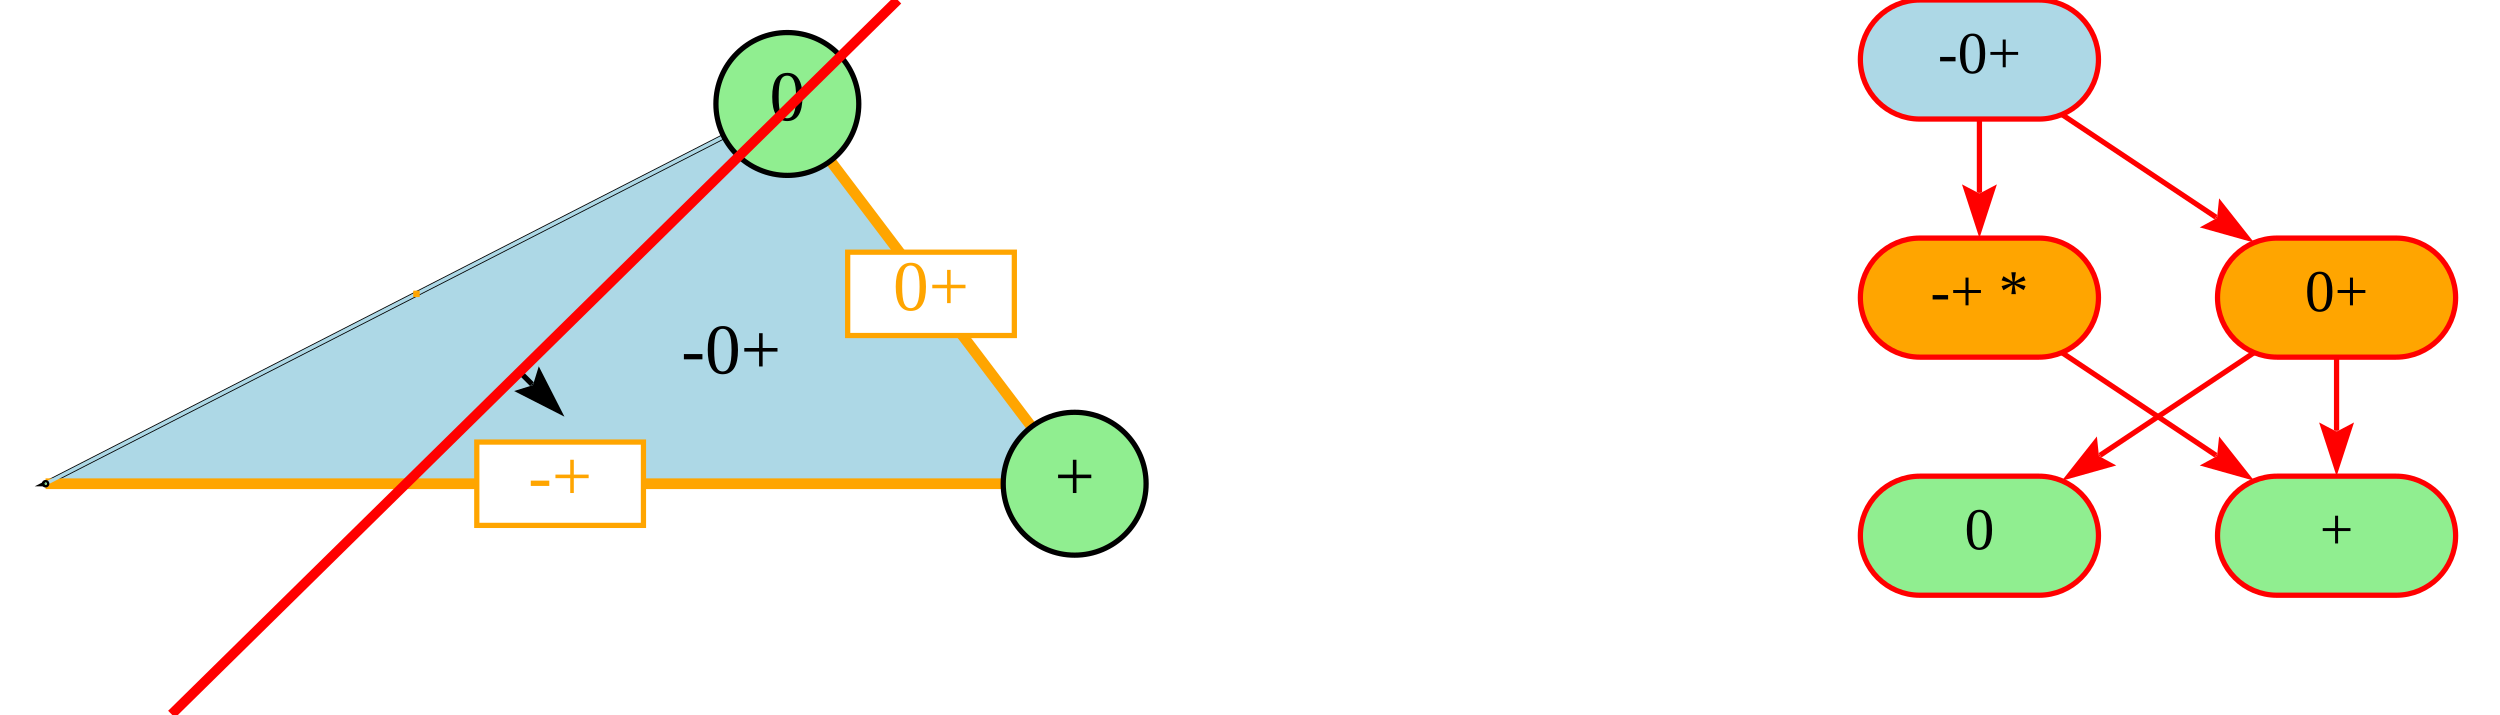
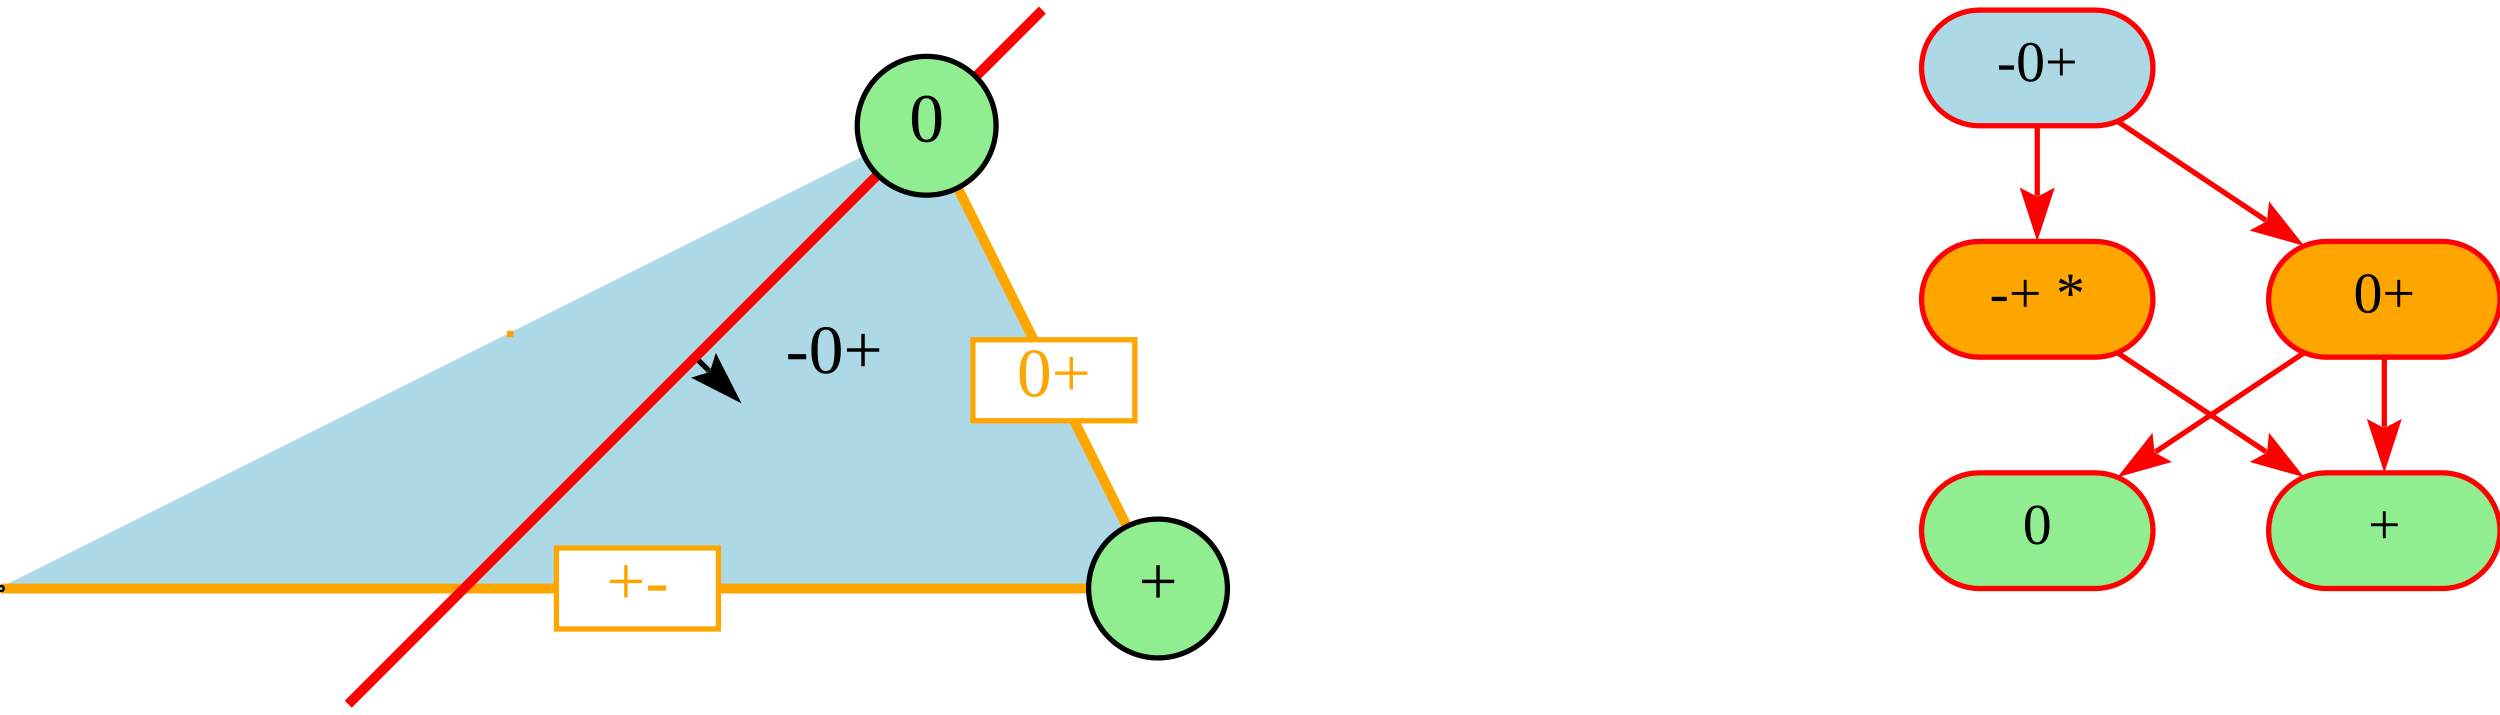
<svg xmlns="http://www.w3.org/2000/svg" stroke="rgb(0,0,0)" font-size="1" width="700" stroke-opacity="1" viewBox="0.0 0.0 700.0 200.0" height="200" version="1.1">
  <defs />
-   <g fill="rgb(144,238,144)" stroke="rgb(255,0,0)" stroke-linecap="butt" stroke-width="1.47" stroke-miterlimit="10.0" fill-opacity="1.0" stroke-opacity="1.0" stroke-linejoin="miter" opacity="1.0">
-     <path d="M 687.572,150 h 0 c 0,-9.205 -7.462,-16.667 -16.667 -16.667h -33.333 c -9.205,-0 -16.667,7.462 -16.667 16.667h 0 c -0,9.205 7.462,16.667 16.667 16.667h 33.333 c 9.205,0 16.667,-7.462 16.667 -16.667Z" />
+   <g fill="rgb(144,238,144)" stroke="rgb(255,0,0)" stroke-linecap="butt" stroke-width="1.475" stroke-miterlimit="10.0" fill-opacity="1.0" stroke-opacity="1.0" stroke-linejoin="miter" opacity="1.0">
+     <path d="M 700,148.589 h 0 c 0,-8.945 -7.251,-16.196 -16.196 -16.196h -32.392 c -8.945,-0 -16.196,7.251 -16.196 16.196h 0 c -0,8.945 7.251,16.196 16.196 16.196h 32.392 c 8.945,0 16.196,-7.251 16.196 -16.196Z" />
  </g>
-   <g fill="rgb(0,0,0)" stroke="rgb(255,0,0)" stroke-linecap="butt" stroke-width="1.47" font-size="16.667px" stroke-miterlimit="10.0" fill-opacity="1.0" stroke-opacity="1.0" stroke-linejoin="miter" opacity="1.0">
-     <text dominant-baseline="middle" stroke="none" transform="matrix(1,0,0,1,654.2387,150)" text-anchor="middle">+</text>
+   <g fill="rgb(0,0,0)" stroke="rgb(255,0,0)" stroke-linecap="butt" stroke-width="1.475" font-size="16.196px" stroke-miterlimit="10.0" fill-opacity="1.0" stroke-opacity="1.0" stroke-linejoin="miter" opacity="1.0">
+     <text dominant-baseline="middle" stroke="none" transform="matrix(1,0,0,1,667.6076,148.5886)" text-anchor="middle">+</text>
  </g>
-   <g fill="rgb(144,238,144)" stroke="rgb(255,0,0)" stroke-linecap="butt" stroke-width="1.47" stroke-miterlimit="10.0" fill-opacity="1.0" stroke-opacity="1.0" stroke-linejoin="miter" opacity="1.0">
-     <path d="M 587.572,150 h 0 c 0,-9.205 -7.462,-16.667 -16.667 -16.667h -33.333 c -9.205,-0 -16.667,7.462 -16.667 16.667h 0 c -0,9.205 7.462,16.667 16.667 16.667h 33.333 c 9.205,0 16.667,-7.462 16.667 -16.667Z" />
+   <g fill="rgb(144,238,144)" stroke="rgb(255,0,0)" stroke-linecap="butt" stroke-width="1.475" stroke-miterlimit="10.0" fill-opacity="1.0" stroke-opacity="1.0" stroke-linejoin="miter" opacity="1.0">
+     <path d="M 602.823,148.589 h 0 c 0,-8.945 -7.251,-16.196 -16.196 -16.196h -32.392 c -8.945,-0 -16.196,7.251 -16.196 16.196h 0 c -0,8.945 7.251,16.196 16.196 16.196h 32.392 c 8.945,0 16.196,-7.251 16.196 -16.196Z" />
  </g>
-   <g fill="rgb(0,0,0)" stroke="rgb(255,0,0)" stroke-linecap="butt" stroke-width="1.47" font-size="16.667px" stroke-miterlimit="10.0" fill-opacity="1.0" stroke-opacity="1.0" stroke-linejoin="miter" opacity="1.0">
-     <text dominant-baseline="middle" stroke="none" transform="matrix(1,0,0,1,554.2387,150)" text-anchor="middle">0</text>
+   <g fill="rgb(0,0,0)" stroke="rgb(255,0,0)" stroke-linecap="butt" stroke-width="1.475" font-size="16.196px" stroke-miterlimit="10.0" fill-opacity="1.0" stroke-opacity="1.0" stroke-linejoin="miter" opacity="1.0">
+     <text dominant-baseline="middle" stroke="none" transform="matrix(1,0,0,1,570.4304,148.5886)" text-anchor="middle">0</text>
  </g>
-   <g fill="rgb(144,238,144)" stroke="rgb(255,0,0)" stroke-linecap="butt" stroke-width="1.47" stroke-miterlimit="10.0" fill-opacity="1.0" stroke-opacity="1.0" stroke-linejoin="miter" opacity="0.0">
-     <path d="M 487.572,150 h 0 c 0,-9.205 -7.462,-16.667 -16.667 -16.667h -33.333 c -9.205,-0 -16.667,7.462 -16.667 16.667h 0 c -0,9.205 7.462,16.667 16.667 16.667h 33.333 c 9.205,0 16.667,-7.462 16.667 -16.667Z" />
+   <g fill="rgb(144,238,144)" stroke="rgb(255,0,0)" stroke-linecap="butt" stroke-width="1.475" stroke-miterlimit="10.0" fill-opacity="1.0" stroke-opacity="1.0" stroke-linejoin="miter" opacity="0.0">
+     <path d="M 505.646,148.589 h 0 c 0,-8.945 -7.251,-16.196 -16.196 -16.196h -32.392 c -8.945,-0 -16.196,7.251 -16.196 16.196h 0 c -0,8.945 7.251,16.196 16.196 16.196h 32.392 c 8.945,0 16.196,-7.251 16.196 -16.196Z" />
  </g>
-   <g fill="rgb(0,0,0)" stroke="rgb(255,0,0)" stroke-linecap="butt" stroke-width="1.47" font-size="16.667px" stroke-miterlimit="10.0" fill-opacity="1.0" stroke-opacity="1.0" stroke-linejoin="miter" opacity="0.0">
-     <text dominant-baseline="middle" stroke="none" transform="matrix(1,0,0,1,454.2387,150)" text-anchor="middle">-</text>
+   <g fill="rgb(0,0,0)" stroke="rgb(255,0,0)" stroke-linecap="butt" stroke-width="1.475" font-size="16.196px" stroke-miterlimit="10.0" fill-opacity="1.0" stroke-opacity="1.0" stroke-linejoin="miter" opacity="0.0">
+     <text dominant-baseline="middle" stroke="none" transform="matrix(1,0,0,1,473.2531,148.5886)" text-anchor="middle">-</text>
  </g>
-   <g fill="rgb(255,165,0)" stroke="rgb(255,0,0)" stroke-linecap="butt" stroke-width="1.47" stroke-miterlimit="10.0" fill-opacity="1.0" stroke-opacity="1.0" stroke-linejoin="miter" opacity="1.0">
-     <path d="M 687.572,83.333 h 0 c 0,-9.205 -7.462,-16.667 -16.667 -16.667h -33.333 c -9.205,-0 -16.667,7.462 -16.667 16.667h 0 c -0,9.205 7.462,16.667 16.667 16.667h 33.333 c 9.205,0 16.667,-7.462 16.667 -16.667Z" />
+   <g fill="rgb(255,165,0)" stroke="rgb(255,0,0)" stroke-linecap="butt" stroke-width="1.475" stroke-miterlimit="10.0" fill-opacity="1.0" stroke-opacity="1.0" stroke-linejoin="miter" opacity="1.0">
+     <path d="M 700,83.804 h 0 c 0,-8.945 -7.251,-16.196 -16.196 -16.196h -32.392 c -8.945,-0 -16.196,7.251 -16.196 16.196h 0 c -0,8.945 7.251,16.196 16.196 16.196h 32.392 c 8.945,0 16.196,-7.251 16.196 -16.196Z" />
  </g>
-   <g fill="rgb(0,0,0)" stroke="rgb(255,0,0)" stroke-linecap="butt" stroke-width="1.47" font-size="16.667px" stroke-miterlimit="10.0" fill-opacity="1.0" stroke-opacity="1.0" stroke-linejoin="miter" opacity="1.0">
-     <text dominant-baseline="middle" stroke="none" transform="matrix(1,0,0,1,654.2387,83.3333)" text-anchor="middle">0+</text>
+   <g fill="rgb(0,0,0)" stroke="rgb(255,0,0)" stroke-linecap="butt" stroke-width="1.475" font-size="16.196px" stroke-miterlimit="10.0" fill-opacity="1.0" stroke-opacity="1.0" stroke-linejoin="miter" opacity="1.0">
+     <text dominant-baseline="middle" stroke="none" transform="matrix(1,0,0,1,667.6076,83.8038)" text-anchor="middle">0+</text>
  </g>
-   <g fill="rgb(255,165,0)" stroke="rgb(255,0,0)" stroke-linecap="butt" stroke-width="1.47" stroke-miterlimit="10.0" fill-opacity="1.0" stroke-opacity="1.0" stroke-linejoin="miter" opacity="1.0">
-     <path d="M 587.572,83.333 h 0 c 0,-9.205 -7.462,-16.667 -16.667 -16.667h -33.333 c -9.205,-0 -16.667,7.462 -16.667 16.667h 0 c -0,9.205 7.462,16.667 16.667 16.667h 33.333 c 9.205,0 16.667,-7.462 16.667 -16.667Z" />
+   <g fill="rgb(255,165,0)" stroke="rgb(255,0,0)" stroke-linecap="butt" stroke-width="1.475" stroke-miterlimit="10.0" fill-opacity="1.0" stroke-opacity="1.0" stroke-linejoin="miter" opacity="1.0">
+     <path d="M 602.823,83.804 h 0 c 0,-8.945 -7.251,-16.196 -16.196 -16.196h -32.392 c -8.945,-0 -16.196,7.251 -16.196 16.196h 0 c -0,8.945 7.251,16.196 16.196 16.196h 32.392 c 8.945,0 16.196,-7.251 16.196 -16.196Z" />
  </g>
-   <g fill="rgb(0,0,0)" stroke="rgb(255,0,0)" stroke-linecap="butt" stroke-width="1.47" font-size="16.667px" stroke-miterlimit="10.0" fill-opacity="1.0" stroke-opacity="1.0" stroke-linejoin="miter" opacity="1.0">
-     <text dominant-baseline="middle" stroke="none" transform="matrix(1,0,0,1,554.2387,83.3333)" text-anchor="middle">-+ *</text>
+   <g fill="rgb(0,0,0)" stroke="rgb(255,0,0)" stroke-linecap="butt" stroke-width="1.475" font-size="16.196px" stroke-miterlimit="10.0" fill-opacity="1.0" stroke-opacity="1.0" stroke-linejoin="miter" opacity="1.0">
+     <text dominant-baseline="middle" stroke="none" transform="matrix(1,0,0,1,570.4304,83.8038)" text-anchor="middle">-+ *</text>
  </g>
-   <g fill="rgb(255,165,0)" stroke="rgb(255,0,0)" stroke-linecap="butt" stroke-width="1.47" stroke-miterlimit="10.0" fill-opacity="1.0" stroke-opacity="1.0" stroke-linejoin="miter" opacity="0.0">
-     <path d="M 487.572,83.333 h 0 c 0,-9.205 -7.462,-16.667 -16.667 -16.667h -33.333 c -9.205,-0 -16.667,7.462 -16.667 16.667h 0 c -0,9.205 7.462,16.667 16.667 16.667h 33.333 c 9.205,0 16.667,-7.462 16.667 -16.667Z" />
+   <g fill="rgb(255,165,0)" stroke="rgb(255,0,0)" stroke-linecap="butt" stroke-width="1.475" stroke-miterlimit="10.0" fill-opacity="1.0" stroke-opacity="1.0" stroke-linejoin="miter" opacity="0.0">
+     <path d="M 505.646,83.804 h 0 c 0,-8.945 -7.251,-16.196 -16.196 -16.196h -32.392 c -8.945,-0 -16.196,7.251 -16.196 16.196h 0 c -0,8.945 7.251,16.196 16.196 16.196h 32.392 c 8.945,0 16.196,-7.251 16.196 -16.196Z" />
  </g>
-   <g fill="rgb(0,0,0)" stroke="rgb(255,0,0)" stroke-linecap="butt" stroke-width="1.47" font-size="16.667px" stroke-miterlimit="10.0" fill-opacity="1.0" stroke-opacity="1.0" stroke-linejoin="miter" opacity="0.0">
-     <text dominant-baseline="middle" stroke="none" transform="matrix(1,0,0,1,454.2387,83.3333)" text-anchor="middle">-0</text>
+   <g fill="rgb(0,0,0)" stroke="rgb(255,0,0)" stroke-linecap="butt" stroke-width="1.475" font-size="16.196px" stroke-miterlimit="10.0" fill-opacity="1.0" stroke-opacity="1.0" stroke-linejoin="miter" opacity="0.0">
+     <text dominant-baseline="middle" stroke="none" transform="matrix(1,0,0,1,473.2531,83.8038)" text-anchor="middle">-0</text>
  </g>
-   <g fill="rgb(173,216,230)" stroke="rgb(255,0,0)" stroke-linecap="butt" stroke-width="1.47" stroke-miterlimit="10.0" fill-opacity="1.0" stroke-opacity="1.0" stroke-linejoin="miter" opacity="1.0">
-     <path d="M 587.572,16.667 h 0 c 0,-9.205 -7.462,-16.667 -16.667 -16.667h -33.333 c -9.205,-0 -16.667,7.462 -16.667 16.667h 0 c -0,9.205 7.462,16.667 16.667 16.667h 33.333 c 9.205,0 16.667,-7.462 16.667 -16.667Z" />
+   <g fill="rgb(173,216,230)" stroke="rgb(255,0,0)" stroke-linecap="butt" stroke-width="1.475" stroke-miterlimit="10.0" fill-opacity="1.0" stroke-opacity="1.0" stroke-linejoin="miter" opacity="1.0">
+     <path d="M 602.823,19.019 h 0 c 0,-8.945 -7.251,-16.196 -16.196 -16.196h -32.392 c -8.945,-0 -16.196,7.251 -16.196 16.196h 0 c -0,8.945 7.251,16.196 16.196 16.196h 32.392 c 8.945,0 16.196,-7.251 16.196 -16.196Z" />
  </g>
-   <g fill="rgb(0,0,0)" stroke="rgb(255,0,0)" stroke-linecap="butt" stroke-width="1.47" font-size="16.667px" stroke-miterlimit="10.0" fill-opacity="1.0" stroke-opacity="1.0" stroke-linejoin="miter" opacity="1.0">
-     <text dominant-baseline="middle" stroke="none" transform="matrix(1,0,0,1,554.2387,16.6667)" text-anchor="middle">-0+</text>
+   <g fill="rgb(0,0,0)" stroke="rgb(255,0,0)" stroke-linecap="butt" stroke-width="1.475" font-size="16.196px" stroke-miterlimit="10.0" fill-opacity="1.0" stroke-opacity="1.0" stroke-linejoin="miter" opacity="1.0">
+     <text dominant-baseline="middle" stroke="none" transform="matrix(1,0,0,1,570.4304,19.019)" text-anchor="middle">-0+</text>
  </g>
-   <g fill="rgb(0,0,0)" stroke="rgb(255,0,0)" stroke-linecap="butt" stroke-width="1.47" stroke-miterlimit="10.0" fill-opacity="0.0" stroke-opacity="1.0" stroke-linejoin="miter">
-     <path d="M 654.239,100 l 0,20.472 " />
+   <g fill="rgb(0,0,0)" stroke="rgb(255,0,0)" stroke-linecap="butt" stroke-width="1.475" stroke-miterlimit="10.0" fill-opacity="0.0" stroke-opacity="1.0" stroke-linejoin="miter">
+     <path d="M 667.608,100 l 0,19.483 " />
  </g>
  <g fill="rgb(255,0,0)" stroke="rgb(255,0,0)" stroke-linecap="butt" stroke-width="0.0" stroke-miterlimit="10.0" fill-opacity="1.0" stroke-opacity="1.0" stroke-linejoin="miter" />
  <g fill="rgb(255,0,0)" stroke="rgb(255,0,0)" stroke-linecap="butt" stroke-width="0.0" stroke-miterlimit="10.0" fill-opacity="1.0" stroke-opacity="1.0" stroke-linejoin="miter" />
  <g fill="rgb(255,0,0)" stroke="rgb(255,0,0)" stroke-linecap="butt" stroke-width="0.0" stroke-miterlimit="10.0" fill-opacity="1.0" stroke-opacity="1.0" stroke-linejoin="miter">
-     <path d="M 654.239,133.333 l 4.888,-15.045 l -4.888,2.57 l -4.888,-2.57 Z" />
+     <path d="M 667.608,132.392 l 4.907,-15.101 l -4.907,2.58 l -4.907,-2.58 Z" />
  </g>
  <g fill="rgb(255,0,0)" stroke="rgb(255,0,0)" stroke-linecap="butt" stroke-width="0.0" stroke-miterlimit="10.0" fill-opacity="1.0" stroke-opacity="1.0" stroke-linejoin="miter">
-     <path d="M 654.239,120.859 l -0,-0.386 l 0.735,-0 l -0.735,0.386 l -0,-0.386 l -0.735,0 Z" />
+     <path d="M 667.608,119.871 l -0,-0.388 l 0.738,-0 l -0.738,0.388 l -0,-0.388 l -0.738,0 Z" />
  </g>
-   <g fill="rgb(0,0,0)" stroke="rgb(255,0,0)" stroke-linecap="butt" stroke-width="1.47" stroke-miterlimit="10.0" fill-opacity="0.0" stroke-opacity="1.0" stroke-linejoin="miter">
-     <path d="M 631.157,98.721 l -43.136,28.758 " />
+   <g fill="rgb(0,0,0)" stroke="rgb(255,0,0)" stroke-linecap="butt" stroke-width="1.475" stroke-miterlimit="10.0" fill-opacity="0.0" stroke-opacity="1.0" stroke-linejoin="miter">
+     <path d="M 645.178,98.757 l -41.576,27.718 " />
  </g>
  <g fill="rgb(255,0,0)" stroke="rgb(255,0,0)" stroke-linecap="butt" stroke-width="0.0" stroke-miterlimit="10.0" fill-opacity="1.0" stroke-opacity="1.0" stroke-linejoin="miter" />
  <g fill="rgb(255,0,0)" stroke="rgb(255,0,0)" stroke-linecap="butt" stroke-width="0.0" stroke-miterlimit="10.0" fill-opacity="1.0" stroke-opacity="1.0" stroke-linejoin="miter" />
  <g fill="rgb(255,0,0)" stroke="rgb(255,0,0)" stroke-linecap="butt" stroke-width="0.0" stroke-miterlimit="10.0" fill-opacity="1.0" stroke-opacity="1.0" stroke-linejoin="miter">
-     <path d="M 577.32,134.613 l 15.23,-4.278 l -4.85,-2.642 l -0.573,-5.493 Z" />
+     <path d="M 592.86,133.636 l 15.287,-4.294 l -4.868,-2.652 l -0.575,-5.514 Z" />
  </g>
  <g fill="rgb(255,0,0)" stroke="rgb(255,0,0)" stroke-linecap="butt" stroke-width="0.0" stroke-miterlimit="10.0" fill-opacity="1.0" stroke-opacity="1.0" stroke-linejoin="miter">
-     <path d="M 587.7,127.693 l 0.322,-0.214 l 0.408,0.612 l -0.729,-0.397 l 0.322,-0.214 l -0.408,-0.612 Z" />
+     <path d="M 603.279,126.69 l 0.323,-0.215 l 0.409,0.614 l -0.732,-0.399 l 0.323,-0.215 l -0.409,-0.614 Z" />
  </g>
-   <g fill="rgb(0,0,0)" stroke="rgb(255,0,0)" stroke-linecap="butt" stroke-width="1.47" stroke-miterlimit="10.0" fill-opacity="0.0" stroke-opacity="1.0" stroke-linejoin="miter">
-     <path d="M 577.32,98.721 l 43.136,28.758 " />
+   <g fill="rgb(0,0,0)" stroke="rgb(255,0,0)" stroke-linecap="butt" stroke-width="1.475" stroke-miterlimit="10.0" fill-opacity="0.0" stroke-opacity="1.0" stroke-linejoin="miter">
+     <path d="M 592.86,98.757 l 41.576,27.718 " />
  </g>
  <g fill="rgb(255,0,0)" stroke="rgb(255,0,0)" stroke-linecap="butt" stroke-width="0.0" stroke-miterlimit="10.0" fill-opacity="1.0" stroke-opacity="1.0" stroke-linejoin="miter" />
  <g fill="rgb(255,0,0)" stroke="rgb(255,0,0)" stroke-linecap="butt" stroke-width="0.0" stroke-miterlimit="10.0" fill-opacity="1.0" stroke-opacity="1.0" stroke-linejoin="miter" />
  <g fill="rgb(255,0,0)" stroke="rgb(255,0,0)" stroke-linecap="butt" stroke-width="0.0" stroke-miterlimit="10.0" fill-opacity="1.0" stroke-opacity="1.0" stroke-linejoin="miter">
-     <path d="M 631.157,134.613 l -9.806,-12.413 l -0.573,5.493 l -4.85,2.642 Z" />
+     <path d="M 645.178,133.636 l -9.843,-12.459 l -0.575,5.514 l -4.868,2.652 Z" />
  </g>
  <g fill="rgb(255,0,0)" stroke="rgb(255,0,0)" stroke-linecap="butt" stroke-width="0.0" stroke-miterlimit="10.0" fill-opacity="1.0" stroke-opacity="1.0" stroke-linejoin="miter">
-     <path d="M 620.778,127.693 l -0.322,-0.214 l 0.408,-0.612 l -0.086,0.826 l -0.322,-0.214 l -0.408,0.612 Z" />
+     <path d="M 634.759,126.69 l -0.323,-0.215 l 0.409,-0.614 l -0.086,0.829 l -0.323,-0.215 l -0.409,0.614 Z" />
  </g>
-   <g fill="rgb(0,0,0)" stroke="rgb(255,0,0)" stroke-linecap="butt" stroke-width="1.47" stroke-miterlimit="10.0" fill-opacity="0.0" stroke-opacity="1.0" stroke-linejoin="miter">
-     <path d="M 577.32,32.054 l 43.136,28.758 " />
+   <g fill="rgb(0,0,0)" stroke="rgb(255,0,0)" stroke-linecap="butt" stroke-width="1.475" stroke-miterlimit="10.0" fill-opacity="0.0" stroke-opacity="1.0" stroke-linejoin="miter">
+     <path d="M 592.86,33.972 l 41.576,27.718 " />
  </g>
  <g fill="rgb(255,0,0)" stroke="rgb(255,0,0)" stroke-linecap="butt" stroke-width="0.0" stroke-miterlimit="10.0" fill-opacity="1.0" stroke-opacity="1.0" stroke-linejoin="miter" />
  <g fill="rgb(255,0,0)" stroke="rgb(255,0,0)" stroke-linecap="butt" stroke-width="0.0" stroke-miterlimit="10.0" fill-opacity="1.0" stroke-opacity="1.0" stroke-linejoin="miter" />
  <g fill="rgb(255,0,0)" stroke="rgb(255,0,0)" stroke-linecap="butt" stroke-width="0.0" stroke-miterlimit="10.0" fill-opacity="1.0" stroke-opacity="1.0" stroke-linejoin="miter">
-     <path d="M 631.157,67.946 l -9.806,-12.413 l -0.573,5.493 l -4.85,2.642 Z" />
+     <path d="M 645.178,68.851 l -9.843,-12.459 l -0.575,5.514 l -4.868,2.652 Z" />
  </g>
  <g fill="rgb(255,0,0)" stroke="rgb(255,0,0)" stroke-linecap="butt" stroke-width="0.0" stroke-miterlimit="10.0" fill-opacity="1.0" stroke-opacity="1.0" stroke-linejoin="miter">
-     <path d="M 620.778,61.026 l -0.322,-0.214 l 0.408,-0.612 l -0.086,0.826 l -0.322,-0.214 l -0.408,0.612 Z" />
+     <path d="M 634.759,61.905 l -0.323,-0.215 l 0.409,-0.614 l -0.086,0.829 l -0.323,-0.215 l -0.409,0.614 Z" />
  </g>
-   <g fill="rgb(0,0,0)" stroke="rgb(255,0,0)" stroke-linecap="butt" stroke-width="1.47" stroke-miterlimit="10.0" fill-opacity="0.0" stroke-opacity="1.0" stroke-linejoin="miter">
-     <path d="M 554.239,33.333 l 0,20.472 " />
+   <g fill="rgb(0,0,0)" stroke="rgb(255,0,0)" stroke-linecap="butt" stroke-width="1.475" stroke-miterlimit="10.0" fill-opacity="0.0" stroke-opacity="1.0" stroke-linejoin="miter">
+     <path d="M 570.43,35.215 l 0,19.483 " />
  </g>
  <g fill="rgb(255,0,0)" stroke="rgb(255,0,0)" stroke-linecap="butt" stroke-width="0.0" stroke-miterlimit="10.0" fill-opacity="1.0" stroke-opacity="1.0" stroke-linejoin="miter" />
  <g fill="rgb(255,0,0)" stroke="rgb(255,0,0)" stroke-linecap="butt" stroke-width="0.0" stroke-miterlimit="10.0" fill-opacity="1.0" stroke-opacity="1.0" stroke-linejoin="miter" />
  <g fill="rgb(255,0,0)" stroke="rgb(255,0,0)" stroke-linecap="butt" stroke-width="0.0" stroke-miterlimit="10.0" fill-opacity="1.0" stroke-opacity="1.0" stroke-linejoin="miter">
-     <path d="M 554.239,66.667 l 4.888,-15.045 l -4.888,2.57 l -4.888,-2.57 Z" />
+     <path d="M 570.43,67.608 l 4.907,-15.101 l -4.907,2.58 l -4.907,-2.58 Z" />
  </g>
  <g fill="rgb(255,0,0)" stroke="rgb(255,0,0)" stroke-linecap="butt" stroke-width="0.0" stroke-miterlimit="10.0" fill-opacity="1.0" stroke-opacity="1.0" stroke-linejoin="miter">
-     <path d="M 554.239,54.192 l -0,-0.386 l 0.735,-0 l -0.735,0.386 l -0,-0.386 l -0.735,0 Z" />
+     <path d="M 570.43,55.086 l -0,-0.388 l 0.738,-0 l -0.738,0.388 l -0,-0.388 l -0.738,0 Z" />
  </g>
-   <g fill="rgb(173,216,230)" stroke="rgb(0,0,0)" stroke-linecap="butt" stroke-width="1.47" stroke-miterlimit="10.0" fill-opacity="1.0" stroke-opacity="1.0" stroke-linejoin="miter">
-     <path d="M 300.905,135.444 l -80.446,-106.33 l -207.698,106.33 Z" />
+   <g fill="rgb(173,216,230)" stroke="rgb(173,216,230)" stroke-linecap="butt" stroke-width="0.738" stroke-miterlimit="10.0" fill-opacity="1.0" stroke-opacity="1.0" stroke-linejoin="miter">
+     <path d="M 324.248,164.785 l -64.785,-129.57 l -259.139,129.57 Z" />
  </g>
-   <g fill="rgb(0,0,0)" stroke="rgb(255,165,0)" stroke-linecap="butt" stroke-width="3.0" stroke-miterlimit="10.0" fill-opacity="0.0" stroke-opacity="1.0" stroke-linejoin="miter">
-     <path d="M 12.761,135.444 l 288.144,0 " />
+   <g fill="rgb(0,0,0)" stroke="rgb(255,165,0)" stroke-linecap="butt" stroke-width="2.766" stroke-miterlimit="10.0" fill-opacity="0.0" stroke-opacity="1.0" stroke-linejoin="miter">
+     <path d="M 324.248,164.785 l -64.785,-129.57 " />
  </g>
-   <g fill="rgb(0,0,0)" stroke="rgb(173,216,230)" stroke-linecap="butt" stroke-width="1.0" stroke-miterlimit="10.0" fill-opacity="0.0" stroke-opacity="1.0" stroke-linejoin="miter">
-     <path d="M 220.459,29.113 l -207.698,106.33 " />
+   <g fill="rgb(0,0,0)" stroke="rgb(255,165,0)" stroke-linecap="butt" stroke-width="2.766" stroke-miterlimit="10.0" fill-opacity="0.0" stroke-opacity="1.0" stroke-linejoin="miter">
+     <path d="M 324.248,164.785 h -323.924 " />
  </g>
-   <g fill="rgb(0,0,0)" stroke="rgb(255,165,0)" stroke-linecap="butt" stroke-width="3.0" stroke-miterlimit="10.0" fill-opacity="0.0" stroke-opacity="1.0" stroke-linejoin="miter">
-     <path d="M 300.905,135.444 l -80.446,-106.33 " />
+   <g fill="rgb(255,255,255)" stroke="rgb(255,165,0)" stroke-linecap="butt" stroke-width="1.475" stroke-miterlimit="10.0" fill-opacity="1.0" stroke-opacity="1.0" stroke-linejoin="miter">
+     <path d="M 143.012,93.683 l -0,-0.324 h -0.324 l -0,0.324 Z" />
  </g>
-   <g fill="rgb(255,255,255)" stroke="rgb(255,165,0)" stroke-linecap="butt" stroke-width="1.47" stroke-miterlimit="10.0" fill-opacity="1.0" stroke-opacity="1.0" stroke-linejoin="miter">
-     <path d="M 116.777,82.445 l -0,-0.333 h -0.333 l -0,0.333 Z" />
+   <g fill="rgb(255,165,0)" stroke="rgb(0,0,0)" stroke-linecap="butt" stroke-width="1.475" font-size="0.324px" stroke-miterlimit="10.0" fill-opacity="1.0" stroke-opacity="1.0" stroke-linejoin="miter">
+     <text dominant-baseline="middle" stroke="none" transform="matrix(1,0,0,1,142.8505,93.5215)" text-anchor="middle">-0</text>
  </g>
-   <g fill="rgb(255,165,0)" stroke="rgb(0,0,0)" stroke-linecap="butt" stroke-width="1.47" font-size="0.333px" stroke-miterlimit="10.0" fill-opacity="1.0" stroke-opacity="1.0" stroke-linejoin="miter">
-     <text dominant-baseline="middle" stroke="none" transform="matrix(1,0,0,1,116.6101,82.2783)" text-anchor="middle" />
+   <g fill="rgb(255,255,255)" stroke="rgb(255,165,0)" stroke-linecap="butt" stroke-width="1.475" stroke-miterlimit="10.0" fill-opacity="1.0" stroke-opacity="1.0" stroke-linejoin="miter">
+     <path d="M 201.157,176.122 l -0,-22.675 h -45.349 l -0,22.675 Z" />
  </g>
-   <g fill="rgb(255,255,255)" stroke="rgb(255,165,0)" stroke-linecap="butt" stroke-width="1.47" stroke-miterlimit="10.0" fill-opacity="1.0" stroke-opacity="1.0" stroke-linejoin="miter">
-     <path d="M 180.167,147.11 l -0,-23.333 h -46.667 l -0,23.333 Z" />
+   <g fill="rgb(255,165,0)" stroke="rgb(0,0,0)" stroke-linecap="butt" stroke-width="1.475" font-size="19.435px" stroke-miterlimit="10.0" fill-opacity="1.0" stroke-opacity="1.0" stroke-linejoin="miter">
+     <text dominant-baseline="middle" stroke="none" transform="matrix(1,0,0,1,178.4822,164.7848)" text-anchor="middle">+-</text>
  </g>
-   <g fill="rgb(255,165,0)" stroke="rgb(0,0,0)" stroke-linecap="butt" stroke-width="1.47" font-size="20.0px" stroke-miterlimit="10.0" fill-opacity="1.0" stroke-opacity="1.0" stroke-linejoin="miter">
-     <text dominant-baseline="middle" stroke="none" transform="matrix(1,0,0,1,156.8333,135.4435)" text-anchor="middle">-+</text>
+   <g fill="rgb(255,255,255)" stroke="rgb(255,165,0)" stroke-linecap="butt" stroke-width="1.475" stroke-miterlimit="10.0" fill-opacity="1.0" stroke-opacity="1.0" stroke-linejoin="miter">
+     <path d="M 317.77,117.816 l -0,-22.675 h -45.349 l -0,22.675 Z" />
  </g>
-   <g fill="rgb(255,255,255)" stroke="rgb(255,165,0)" stroke-linecap="butt" stroke-width="1.47" stroke-miterlimit="10.0" fill-opacity="1.0" stroke-opacity="1.0" stroke-linejoin="miter">
-     <path d="M 284.015,93.945 l -0,-23.333 h -46.667 l -0,23.333 Z" />
+   <g fill="rgb(255,165,0)" stroke="rgb(0,0,0)" stroke-linecap="butt" stroke-width="1.475" font-size="19.435px" stroke-miterlimit="10.0" fill-opacity="1.0" stroke-opacity="1.0" stroke-linejoin="miter">
+     <text dominant-baseline="middle" stroke="none" transform="matrix(1,0,0,1,295.0949,106.4785)" text-anchor="middle">0+</text>
  </g>
-   <g fill="rgb(255,165,0)" stroke="rgb(0,0,0)" stroke-linecap="butt" stroke-width="1.47" font-size="20.0px" stroke-miterlimit="10.0" fill-opacity="1.0" stroke-opacity="1.0" stroke-linejoin="miter">
-     <text dominant-baseline="middle" stroke="none" transform="matrix(1,0,0,1,260.6821,82.2783)" text-anchor="middle">0+</text>
+   <g fill="rgb(0,0,0)" stroke="rgb(0,0,0)" stroke-linecap="butt" stroke-width="1.475" font-size="19.435px" stroke-miterlimit="10.0" fill-opacity="1.0" stroke-opacity="1.0" stroke-linejoin="miter">
+     <text dominant-baseline="middle" stroke="none" transform="matrix(1,0,0,1,233.5493,100)" text-anchor="middle">-0+</text>
  </g>
-   <g fill="rgb(144,238,144)" stroke="rgb(0,0,0)" stroke-linecap="butt" stroke-width="1.47" stroke-miterlimit="10.0" fill-opacity="1.0" stroke-opacity="1.0" stroke-linejoin="miter">
-     <path d="M 13.095,135.444 c 0,-0.184 -0.149,-0.333 -0.333 -0.333c -0.184,-0 -0.333,0.149 -0.333 0.333c -0,0.184 0.149,0.333 0.333 0.333c 0.184,0 0.333,-0.149 0.333 -0.333Z" />
-   </g>
-   <g fill="rgb(0,0,0)" stroke="rgb(0,0,0)" stroke-linecap="butt" stroke-width="1.47" font-size="0.333px" stroke-miterlimit="10.0" fill-opacity="1.0" stroke-opacity="1.0" stroke-linejoin="miter">
-     <text dominant-baseline="middle" stroke="none" transform="matrix(1,0,0,1,12.7613,135.4435)" text-anchor="middle">C</text>
-   </g>
-   <g fill="rgb(144,238,144)" stroke="rgb(0,0,0)" stroke-linecap="butt" stroke-width="1.47" stroke-miterlimit="10.0" fill-opacity="1.0" stroke-opacity="1.0" stroke-linejoin="miter">
-     <path d="M 240.459,29.113 c 0,-11.046 -8.954,-20 -20 -20c -11.046,-0 -20,8.954 -20 20c -0,11.046 8.954,20 20 20c 11.046,0 20,-8.954 20 -20Z" />
-   </g>
-   <g fill="rgb(0,0,0)" stroke="rgb(0,0,0)" stroke-linecap="butt" stroke-width="1.47" font-size="20.0px" stroke-miterlimit="10.0" fill-opacity="1.0" stroke-opacity="1.0" stroke-linejoin="miter">
-     <text dominant-baseline="middle" stroke="none" transform="matrix(1,0,0,1,220.4589,29.1131)" text-anchor="middle">0</text>
-   </g>
-   <g fill="rgb(144,238,144)" stroke="rgb(0,0,0)" stroke-linecap="butt" stroke-width="1.47" stroke-miterlimit="10.0" fill-opacity="1.0" stroke-opacity="1.0" stroke-linejoin="miter">
-     <path d="M 320.905,135.444 c 0,-11.046 -8.954,-20 -20 -20c -11.046,-0 -20,8.954 -20 20c -0,11.046 8.954,20 20 20c 11.046,0 20,-8.954 20 -20Z" />
-   </g>
-   <g fill="rgb(0,0,0)" stroke="rgb(0,0,0)" stroke-linecap="butt" stroke-width="1.47" font-size="20.0px" stroke-miterlimit="10.0" fill-opacity="1.0" stroke-opacity="1.0" stroke-linejoin="miter">
-     <text dominant-baseline="middle" stroke="none" transform="matrix(1,0,0,1,300.9054,135.4435)" text-anchor="middle">+</text>
-   </g>
-   <g fill="rgb(0,0,0)" stroke="rgb(0,0,0)" stroke-linecap="butt" stroke-width="1.47" stroke-miterlimit="10.0" fill-opacity="0.0" stroke-opacity="1.0" stroke-linejoin="miter">
-     <path d="M 144.708,103.333 l 4.239,4.239 " />
+   <g fill="rgb(0,0,0)" stroke="rgb(0,0,0)" stroke-linecap="butt" stroke-width="1.475" stroke-miterlimit="10.0" fill-opacity="0.0" stroke-opacity="1.0" stroke-linejoin="miter">
+     <path d="M 194.678,100 l 3.829,3.829 " />
  </g>
  <g fill="rgb(0,0,0)" stroke="rgb(0,0,0)" stroke-linecap="butt" stroke-width="0.0" stroke-miterlimit="10.0" fill-opacity="1.0" stroke-opacity="1.0" stroke-linejoin="miter" />
  <g fill="rgb(0,0,0)" stroke="rgb(0,0,0)" stroke-linecap="butt" stroke-width="0.0" stroke-miterlimit="10.0" fill-opacity="1.0" stroke-opacity="1.0" stroke-linejoin="miter" />
  <g fill="rgb(0,0,0)" stroke="rgb(0,0,0)" stroke-linecap="butt" stroke-width="0.0" stroke-miterlimit="10.0" fill-opacity="1.0" stroke-opacity="1.0" stroke-linejoin="miter">
-     <path d="M 158.042,116.667 l -7.182,-14.095 l -1.639,5.274 l -5.274,1.639 Z" />
+     <path d="M 207.635,112.957 l -7.209,-14.148 l -1.645,5.294 l -5.294,1.645 Z" />
  </g>
  <g fill="rgb(0,0,0)" stroke="rgb(0,0,0)" stroke-linecap="butt" stroke-width="0.0" stroke-miterlimit="10.0" fill-opacity="1.0" stroke-opacity="1.0" stroke-linejoin="miter">
-     <path d="M 149.221,107.846 l -0.273,-0.273 l 0.52,-0.52 l -0.246,0.793 l -0.273,-0.273 l -0.52,0.52 Z" />
+     <path d="M 198.781,104.103 l -0.274,-0.274 l 0.522,-0.522 l -0.247,0.796 l -0.274,-0.274 l -0.522,0.522 Z" />
  </g>
-   <g fill="rgb(0,0,0)" stroke="rgb(0,0,0)" stroke-linecap="butt" stroke-width="1.47" font-size="20.0px" stroke-miterlimit="10.0" fill-opacity="1.0" stroke-opacity="1.0" stroke-linejoin="miter">
-     <text dominant-baseline="middle" stroke="none" transform="matrix(1,0,0,1,204.7085,100)" text-anchor="middle">-0+</text>
+   <g fill="rgb(0,0,0)" stroke="rgb(255,0,0)" stroke-linecap="butt" stroke-width="2.766" stroke-miterlimit="10.0" fill-opacity="0.0" stroke-opacity="1.0" stroke-linejoin="miter">
+     <path d="M 97.501,197.177 l 194.355,-194.355 " />
  </g>
-   <g fill="rgb(0,0,0)" stroke="rgb(255,0,0)" stroke-linecap="butt" stroke-width="2.756" stroke-miterlimit="10.0" fill-opacity="0.0" stroke-opacity="1.0" stroke-linejoin="miter">
-     <path d="M 48.042,200 l 203.333,-200 " />
+   <g fill="rgb(144,238,144)" stroke="rgb(0,0,0)" stroke-linecap="butt" stroke-width="1.475" stroke-miterlimit="10.0" fill-opacity="1.0" stroke-opacity="1.0" stroke-linejoin="miter">
+     <path d="M 0.648,164.785 c 0,-0.179 -0.145,-0.324 -0.324 -0.324c -0.179,-0 -0.324,0.145 -0.324 0.324c -0,0.179 0.145,0.324 0.324 0.324c 0.179,0 0.324,-0.145 0.324 -0.324Z" />
+   </g>
+   <g fill="rgb(0,0,0)" stroke="rgb(0,0,0)" stroke-linecap="butt" stroke-width="1.475" font-size="0.324px" stroke-miterlimit="10.0" fill-opacity="1.0" stroke-opacity="1.0" stroke-linejoin="miter">
+     <text dominant-baseline="middle" stroke="none" transform="matrix(1,0,0,1,0.3239,164.7848)" text-anchor="middle">-</text>
+   </g>
+   <g fill="rgb(144,238,144)" stroke="rgb(0,0,0)" stroke-linecap="butt" stroke-width="1.475" stroke-miterlimit="10.0" fill-opacity="1.0" stroke-opacity="1.0" stroke-linejoin="miter">
+     <path d="M 278.899,35.215 c 0,-10.734 -8.701,-19.435 -19.435 -19.435c -10.734,-0 -19.435,8.701 -19.435 19.435c -0,10.734 8.701,19.435 19.435 19.435c 10.734,0 19.435,-8.701 19.435 -19.435Z" />
+   </g>
+   <g fill="rgb(0,0,0)" stroke="rgb(0,0,0)" stroke-linecap="butt" stroke-width="1.475" font-size="19.435px" stroke-miterlimit="10.0" fill-opacity="1.0" stroke-opacity="1.0" stroke-linejoin="miter">
+     <text dominant-baseline="middle" stroke="none" transform="matrix(1,0,0,1,259.4632,35.2152)" text-anchor="middle">0</text>
+   </g>
+   <g fill="rgb(144,238,144)" stroke="rgb(0,0,0)" stroke-linecap="butt" stroke-width="1.475" stroke-miterlimit="10.0" fill-opacity="1.0" stroke-opacity="1.0" stroke-linejoin="miter">
+     <path d="M 343.683,164.785 c 0,-10.734 -8.701,-19.435 -19.435 -19.435c -10.734,-0 -19.435,8.701 -19.435 19.435c -0,10.734 8.701,19.435 19.435 19.435c 10.734,0 19.435,-8.701 19.435 -19.435Z" />
+   </g>
+   <g fill="rgb(0,0,0)" stroke="rgb(0,0,0)" stroke-linecap="butt" stroke-width="1.475" font-size="19.435px" stroke-miterlimit="10.0" fill-opacity="1.0" stroke-opacity="1.0" stroke-linejoin="miter">
+     <text dominant-baseline="middle" stroke="none" transform="matrix(1,0,0,1,324.248,164.7848)" text-anchor="middle">+</text>
  </g>
</svg>
